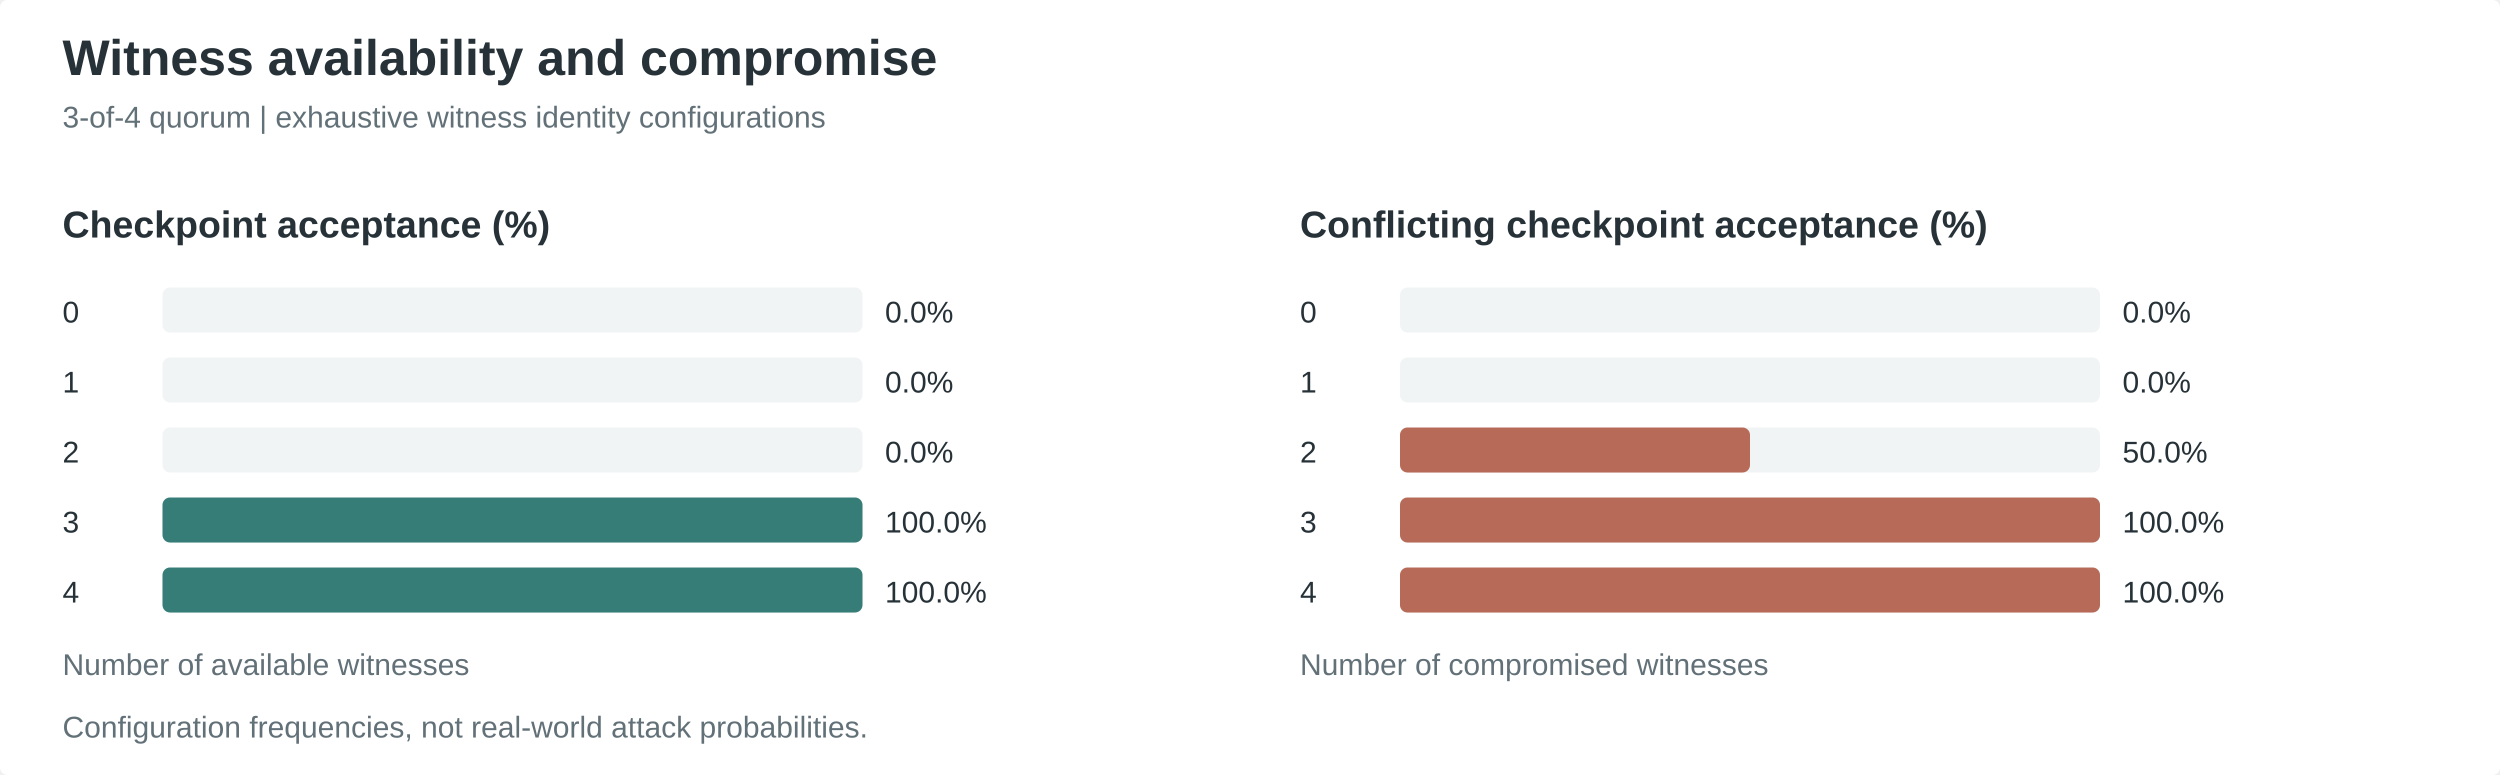
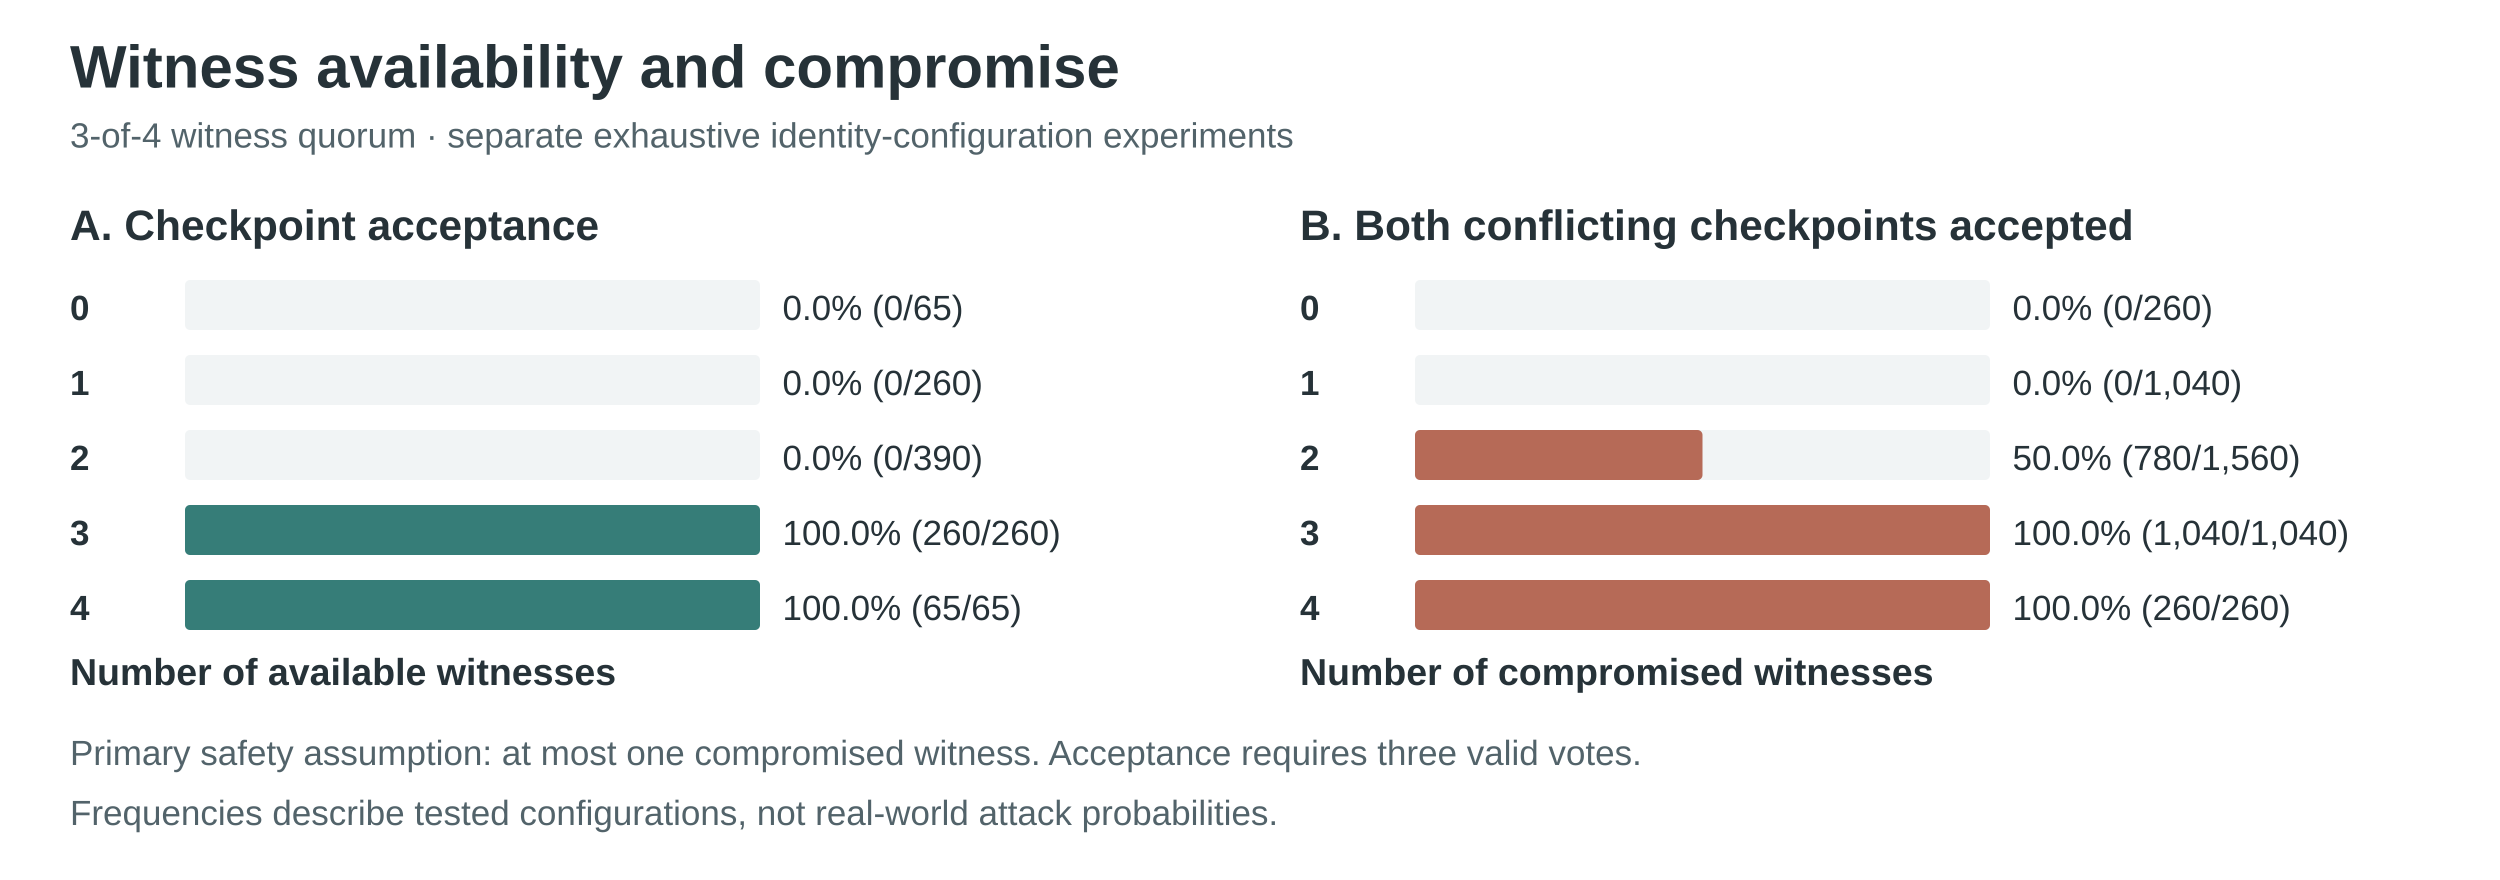
- <svg xmlns="http://www.w3.org/2000/svg" width="1000" height="310" viewBox="0 0 1000 310">
-   <rect x="0" y="0" width="1000" height="310" fill="#FFFFFF" stroke="none" rx="3" />
-   <text x="25" y="30" font-family="Arial, Helvetica, sans-serif" font-size="20" font-weight="600" fill="#263238" text-anchor="start">Witness availability and compromise</text>
-   <text x="25" y="51" font-family="Arial, Helvetica, sans-serif" font-size="12" font-weight="400" fill="#627078" text-anchor="start">3-of-4 quorum | exhaustive witness identity configurations</text>
-   <text x="25" y="95" font-family="Arial, Helvetica, sans-serif" font-size="15" font-weight="600" fill="#263238" text-anchor="start">Checkpoint acceptance (%)</text>
-   <text x="25" y="129" font-family="Arial, Helvetica, sans-serif" font-size="12" font-weight="400" fill="#263238" text-anchor="start">0</text>
-   <rect x="65" y="115" width="280" height="18" fill="#F1F4F5" stroke="none" rx="3" />
-   <rect x="65" y="115" width="0.0" height="18" fill="#367D78" stroke="none" rx="3" />
-   <text x="354" y="129" font-family="Arial, Helvetica, sans-serif" font-size="12" font-weight="400" fill="#263238" text-anchor="start">0.0%</text>
-   <text x="25" y="157" font-family="Arial, Helvetica, sans-serif" font-size="12" font-weight="400" fill="#263238" text-anchor="start">1</text>
-   <rect x="65" y="143" width="280" height="18" fill="#F1F4F5" stroke="none" rx="3" />
-   <rect x="65" y="143" width="0.0" height="18" fill="#367D78" stroke="none" rx="3" />
-   <text x="354" y="157" font-family="Arial, Helvetica, sans-serif" font-size="12" font-weight="400" fill="#263238" text-anchor="start">0.0%</text>
-   <text x="25" y="185" font-family="Arial, Helvetica, sans-serif" font-size="12" font-weight="400" fill="#263238" text-anchor="start">2</text>
-   <rect x="65" y="171" width="280" height="18" fill="#F1F4F5" stroke="none" rx="3" />
-   <rect x="65" y="171" width="0.0" height="18" fill="#367D78" stroke="none" rx="3" />
-   <text x="354" y="185" font-family="Arial, Helvetica, sans-serif" font-size="12" font-weight="400" fill="#263238" text-anchor="start">0.0%</text>
-   <text x="25" y="213" font-family="Arial, Helvetica, sans-serif" font-size="12" font-weight="400" fill="#263238" text-anchor="start">3</text>
-   <rect x="65" y="199" width="280" height="18" fill="#F1F4F5" stroke="none" rx="3" />
-   <rect x="65" y="199" width="280.0" height="18" fill="#367D78" stroke="none" rx="3" />
-   <text x="354" y="213" font-family="Arial, Helvetica, sans-serif" font-size="12" font-weight="400" fill="#263238" text-anchor="start">100.0%</text>
-   <text x="25" y="241" font-family="Arial, Helvetica, sans-serif" font-size="12" font-weight="400" fill="#263238" text-anchor="start">4</text>
-   <rect x="65" y="227" width="280" height="18" fill="#F1F4F5" stroke="none" rx="3" />
-   <rect x="65" y="227" width="280.0" height="18" fill="#367D78" stroke="none" rx="3" />
-   <text x="354" y="241" font-family="Arial, Helvetica, sans-serif" font-size="12" font-weight="400" fill="#263238" text-anchor="start">100.0%</text>
-   <text x="520" y="95" font-family="Arial, Helvetica, sans-serif" font-size="15" font-weight="600" fill="#263238" text-anchor="start">Conflicting checkpoint acceptance (%)</text>
-   <text x="520" y="129" font-family="Arial, Helvetica, sans-serif" font-size="12" font-weight="400" fill="#263238" text-anchor="start">0</text>
-   <rect x="560" y="115" width="280" height="18" fill="#F1F4F5" stroke="none" rx="3" />
-   <rect x="560" y="115" width="0.0" height="18" fill="#B66A57" stroke="none" rx="3" />
-   <text x="849" y="129" font-family="Arial, Helvetica, sans-serif" font-size="12" font-weight="400" fill="#263238" text-anchor="start">0.0%</text>
-   <text x="520" y="157" font-family="Arial, Helvetica, sans-serif" font-size="12" font-weight="400" fill="#263238" text-anchor="start">1</text>
-   <rect x="560" y="143" width="280" height="18" fill="#F1F4F5" stroke="none" rx="3" />
-   <rect x="560" y="143" width="0.0" height="18" fill="#B66A57" stroke="none" rx="3" />
-   <text x="849" y="157" font-family="Arial, Helvetica, sans-serif" font-size="12" font-weight="400" fill="#263238" text-anchor="start">0.0%</text>
-   <text x="520" y="185" font-family="Arial, Helvetica, sans-serif" font-size="12" font-weight="400" fill="#263238" text-anchor="start">2</text>
-   <rect x="560" y="171" width="280" height="18" fill="#F1F4F5" stroke="none" rx="3" />
-   <rect x="560" y="171" width="140.0" height="18" fill="#B66A57" stroke="none" rx="3" />
-   <text x="849" y="185" font-family="Arial, Helvetica, sans-serif" font-size="12" font-weight="400" fill="#263238" text-anchor="start">50.0%</text>
-   <text x="520" y="213" font-family="Arial, Helvetica, sans-serif" font-size="12" font-weight="400" fill="#263238" text-anchor="start">3</text>
-   <rect x="560" y="199" width="280" height="18" fill="#F1F4F5" stroke="none" rx="3" />
-   <rect x="560" y="199" width="280.0" height="18" fill="#B66A57" stroke="none" rx="3" />
-   <text x="849" y="213" font-family="Arial, Helvetica, sans-serif" font-size="12" font-weight="400" fill="#263238" text-anchor="start">100.0%</text>
-   <text x="520" y="241" font-family="Arial, Helvetica, sans-serif" font-size="12" font-weight="400" fill="#263238" text-anchor="start">4</text>
-   <rect x="560" y="227" width="280" height="18" fill="#F1F4F5" stroke="none" rx="3" />
-   <rect x="560" y="227" width="280.0" height="18" fill="#B66A57" stroke="none" rx="3" />
-   <text x="849" y="241" font-family="Arial, Helvetica, sans-serif" font-size="12" font-weight="400" fill="#263238" text-anchor="start">100.0%</text>
-   <text x="25" y="270" font-family="Arial, Helvetica, sans-serif" font-size="12" font-weight="400" fill="#627078" text-anchor="start">Number of available witnesses</text>
-   <text x="520" y="270" font-family="Arial, Helvetica, sans-serif" font-size="12" font-weight="400" fill="#627078" text-anchor="start">Number of compromised witnesses</text>
-   <text x="25" y="295" font-family="Arial, Helvetica, sans-serif" font-size="12" font-weight="400" fill="#627078" text-anchor="start">Configuration frequencies, not real-world attack probabilities.</text>
+ <svg xmlns="http://www.w3.org/2000/svg" width="1000" height="352" viewBox="0 0 1000 352" role="img">
+   <rect x="0" y="0" width="1000" height="352" fill="#FFFFFF" stroke="none" rx="0" />
+   <text x="28" y="35" font-family="Arial, Helvetica, sans-serif" font-size="24" font-weight="700" fill="#263238" text-anchor="start">Witness availability and compromise</text>
+   <text x="28" y="59" font-family="Arial, Helvetica, sans-serif" font-size="14" font-weight="400" fill="#52636A" text-anchor="start">3-of-4 witness quorum · separate exhaustive identity-configuration experiments</text>
+   <text x="28" y="96" font-family="Arial, Helvetica, sans-serif" font-size="17" font-weight="700" fill="#263238" text-anchor="start">A. Checkpoint acceptance</text>
+   <text x="28" y="128" font-family="Arial, Helvetica, sans-serif" font-size="14" font-weight="600" fill="#263238" text-anchor="start">0</text>
+   <rect x="74" y="112" width="230" height="20" fill="#F1F4F5" stroke="none" rx="2" />
+   <rect x="74" y="112" width="0.0" height="20" fill="#367D78" stroke="none" rx="2" />
+   <text x="313" y="128" font-family="Arial, Helvetica, sans-serif" font-size="14" font-weight="400" fill="#263238" text-anchor="start">0.0% (0/65)</text>
+   <text x="28" y="158" font-family="Arial, Helvetica, sans-serif" font-size="14" font-weight="600" fill="#263238" text-anchor="start">1</text>
+   <rect x="74" y="142" width="230" height="20" fill="#F1F4F5" stroke="none" rx="2" />
+   <rect x="74" y="142" width="0.0" height="20" fill="#367D78" stroke="none" rx="2" />
+   <text x="313" y="158" font-family="Arial, Helvetica, sans-serif" font-size="14" font-weight="400" fill="#263238" text-anchor="start">0.0% (0/260)</text>
+   <text x="28" y="188" font-family="Arial, Helvetica, sans-serif" font-size="14" font-weight="600" fill="#263238" text-anchor="start">2</text>
+   <rect x="74" y="172" width="230" height="20" fill="#F1F4F5" stroke="none" rx="2" />
+   <rect x="74" y="172" width="0.0" height="20" fill="#367D78" stroke="none" rx="2" />
+   <text x="313" y="188" font-family="Arial, Helvetica, sans-serif" font-size="14" font-weight="400" fill="#263238" text-anchor="start">0.0% (0/390)</text>
+   <text x="28" y="218" font-family="Arial, Helvetica, sans-serif" font-size="14" font-weight="600" fill="#263238" text-anchor="start">3</text>
+   <rect x="74" y="202" width="230" height="20" fill="#F1F4F5" stroke="none" rx="2" />
+   <rect x="74" y="202" width="230.0" height="20" fill="#367D78" stroke="none" rx="2" />
+   <text x="313" y="218" font-family="Arial, Helvetica, sans-serif" font-size="14" font-weight="400" fill="#263238" text-anchor="start">100.0% (260/260)</text>
+   <text x="28" y="248" font-family="Arial, Helvetica, sans-serif" font-size="14" font-weight="600" fill="#263238" text-anchor="start">4</text>
+   <rect x="74" y="232" width="230" height="20" fill="#F1F4F5" stroke="none" rx="2" />
+   <rect x="74" y="232" width="230.0" height="20" fill="#367D78" stroke="none" rx="2" />
+   <text x="313" y="248" font-family="Arial, Helvetica, sans-serif" font-size="14" font-weight="400" fill="#263238" text-anchor="start">100.0% (65/65)</text>
+   <text x="520" y="96" font-family="Arial, Helvetica, sans-serif" font-size="17" font-weight="700" fill="#263238" text-anchor="start">B. Both conflicting checkpoints accepted</text>
+   <text x="520" y="128" font-family="Arial, Helvetica, sans-serif" font-size="14" font-weight="600" fill="#263238" text-anchor="start">0</text>
+   <rect x="566" y="112" width="230" height="20" fill="#F1F4F5" stroke="none" rx="2" />
+   <rect x="566" y="112" width="0.0" height="20" fill="#B66A57" stroke="none" rx="2" />
+   <text x="805" y="128" font-family="Arial, Helvetica, sans-serif" font-size="14" font-weight="400" fill="#263238" text-anchor="start">0.0% (0/260)</text>
+   <text x="520" y="158" font-family="Arial, Helvetica, sans-serif" font-size="14" font-weight="600" fill="#263238" text-anchor="start">1</text>
+   <rect x="566" y="142" width="230" height="20" fill="#F1F4F5" stroke="none" rx="2" />
+   <rect x="566" y="142" width="0.0" height="20" fill="#B66A57" stroke="none" rx="2" />
+   <text x="805" y="158" font-family="Arial, Helvetica, sans-serif" font-size="14" font-weight="400" fill="#263238" text-anchor="start">0.0% (0/1,040)</text>
+   <text x="520" y="188" font-family="Arial, Helvetica, sans-serif" font-size="14" font-weight="600" fill="#263238" text-anchor="start">2</text>
+   <rect x="566" y="172" width="230" height="20" fill="#F1F4F5" stroke="none" rx="2" />
+   <rect x="566" y="172" width="115.0" height="20" fill="#B66A57" stroke="none" rx="2" />
+   <text x="805" y="188" font-family="Arial, Helvetica, sans-serif" font-size="14" font-weight="400" fill="#263238" text-anchor="start">50.0% (780/1,560)</text>
+   <text x="520" y="218" font-family="Arial, Helvetica, sans-serif" font-size="14" font-weight="600" fill="#263238" text-anchor="start">3</text>
+   <rect x="566" y="202" width="230" height="20" fill="#F1F4F5" stroke="none" rx="2" />
+   <rect x="566" y="202" width="230.0" height="20" fill="#B66A57" stroke="none" rx="2" />
+   <text x="805" y="218" font-family="Arial, Helvetica, sans-serif" font-size="14" font-weight="400" fill="#263238" text-anchor="start">100.0% (1,040/1,040)</text>
+   <text x="520" y="248" font-family="Arial, Helvetica, sans-serif" font-size="14" font-weight="600" fill="#263238" text-anchor="start">4</text>
+   <rect x="566" y="232" width="230" height="20" fill="#F1F4F5" stroke="none" rx="2" />
+   <rect x="566" y="232" width="230.0" height="20" fill="#B66A57" stroke="none" rx="2" />
+   <text x="805" y="248" font-family="Arial, Helvetica, sans-serif" font-size="14" font-weight="400" fill="#263238" text-anchor="start">100.0% (260/260)</text>
+   <text x="28" y="274" font-family="Arial, Helvetica, sans-serif" font-size="15" font-weight="600" fill="#263238" text-anchor="start">Number of available witnesses</text>
+   <text x="520" y="274" font-family="Arial, Helvetica, sans-serif" font-size="15" font-weight="600" fill="#263238" text-anchor="start">Number of compromised witnesses</text>
+   <text x="28" y="306" font-family="Arial, Helvetica, sans-serif" font-size="14" font-weight="400" fill="#52636A" text-anchor="start">Primary safety assumption: at most one compromised witness. Acceptance requires three valid votes.</text>
+   <text x="28" y="330" font-family="Arial, Helvetica, sans-serif" font-size="14" font-weight="400" fill="#52636A" text-anchor="start">Frequencies describe tested configurations, not real-world attack probabilities.</text>
</svg>
